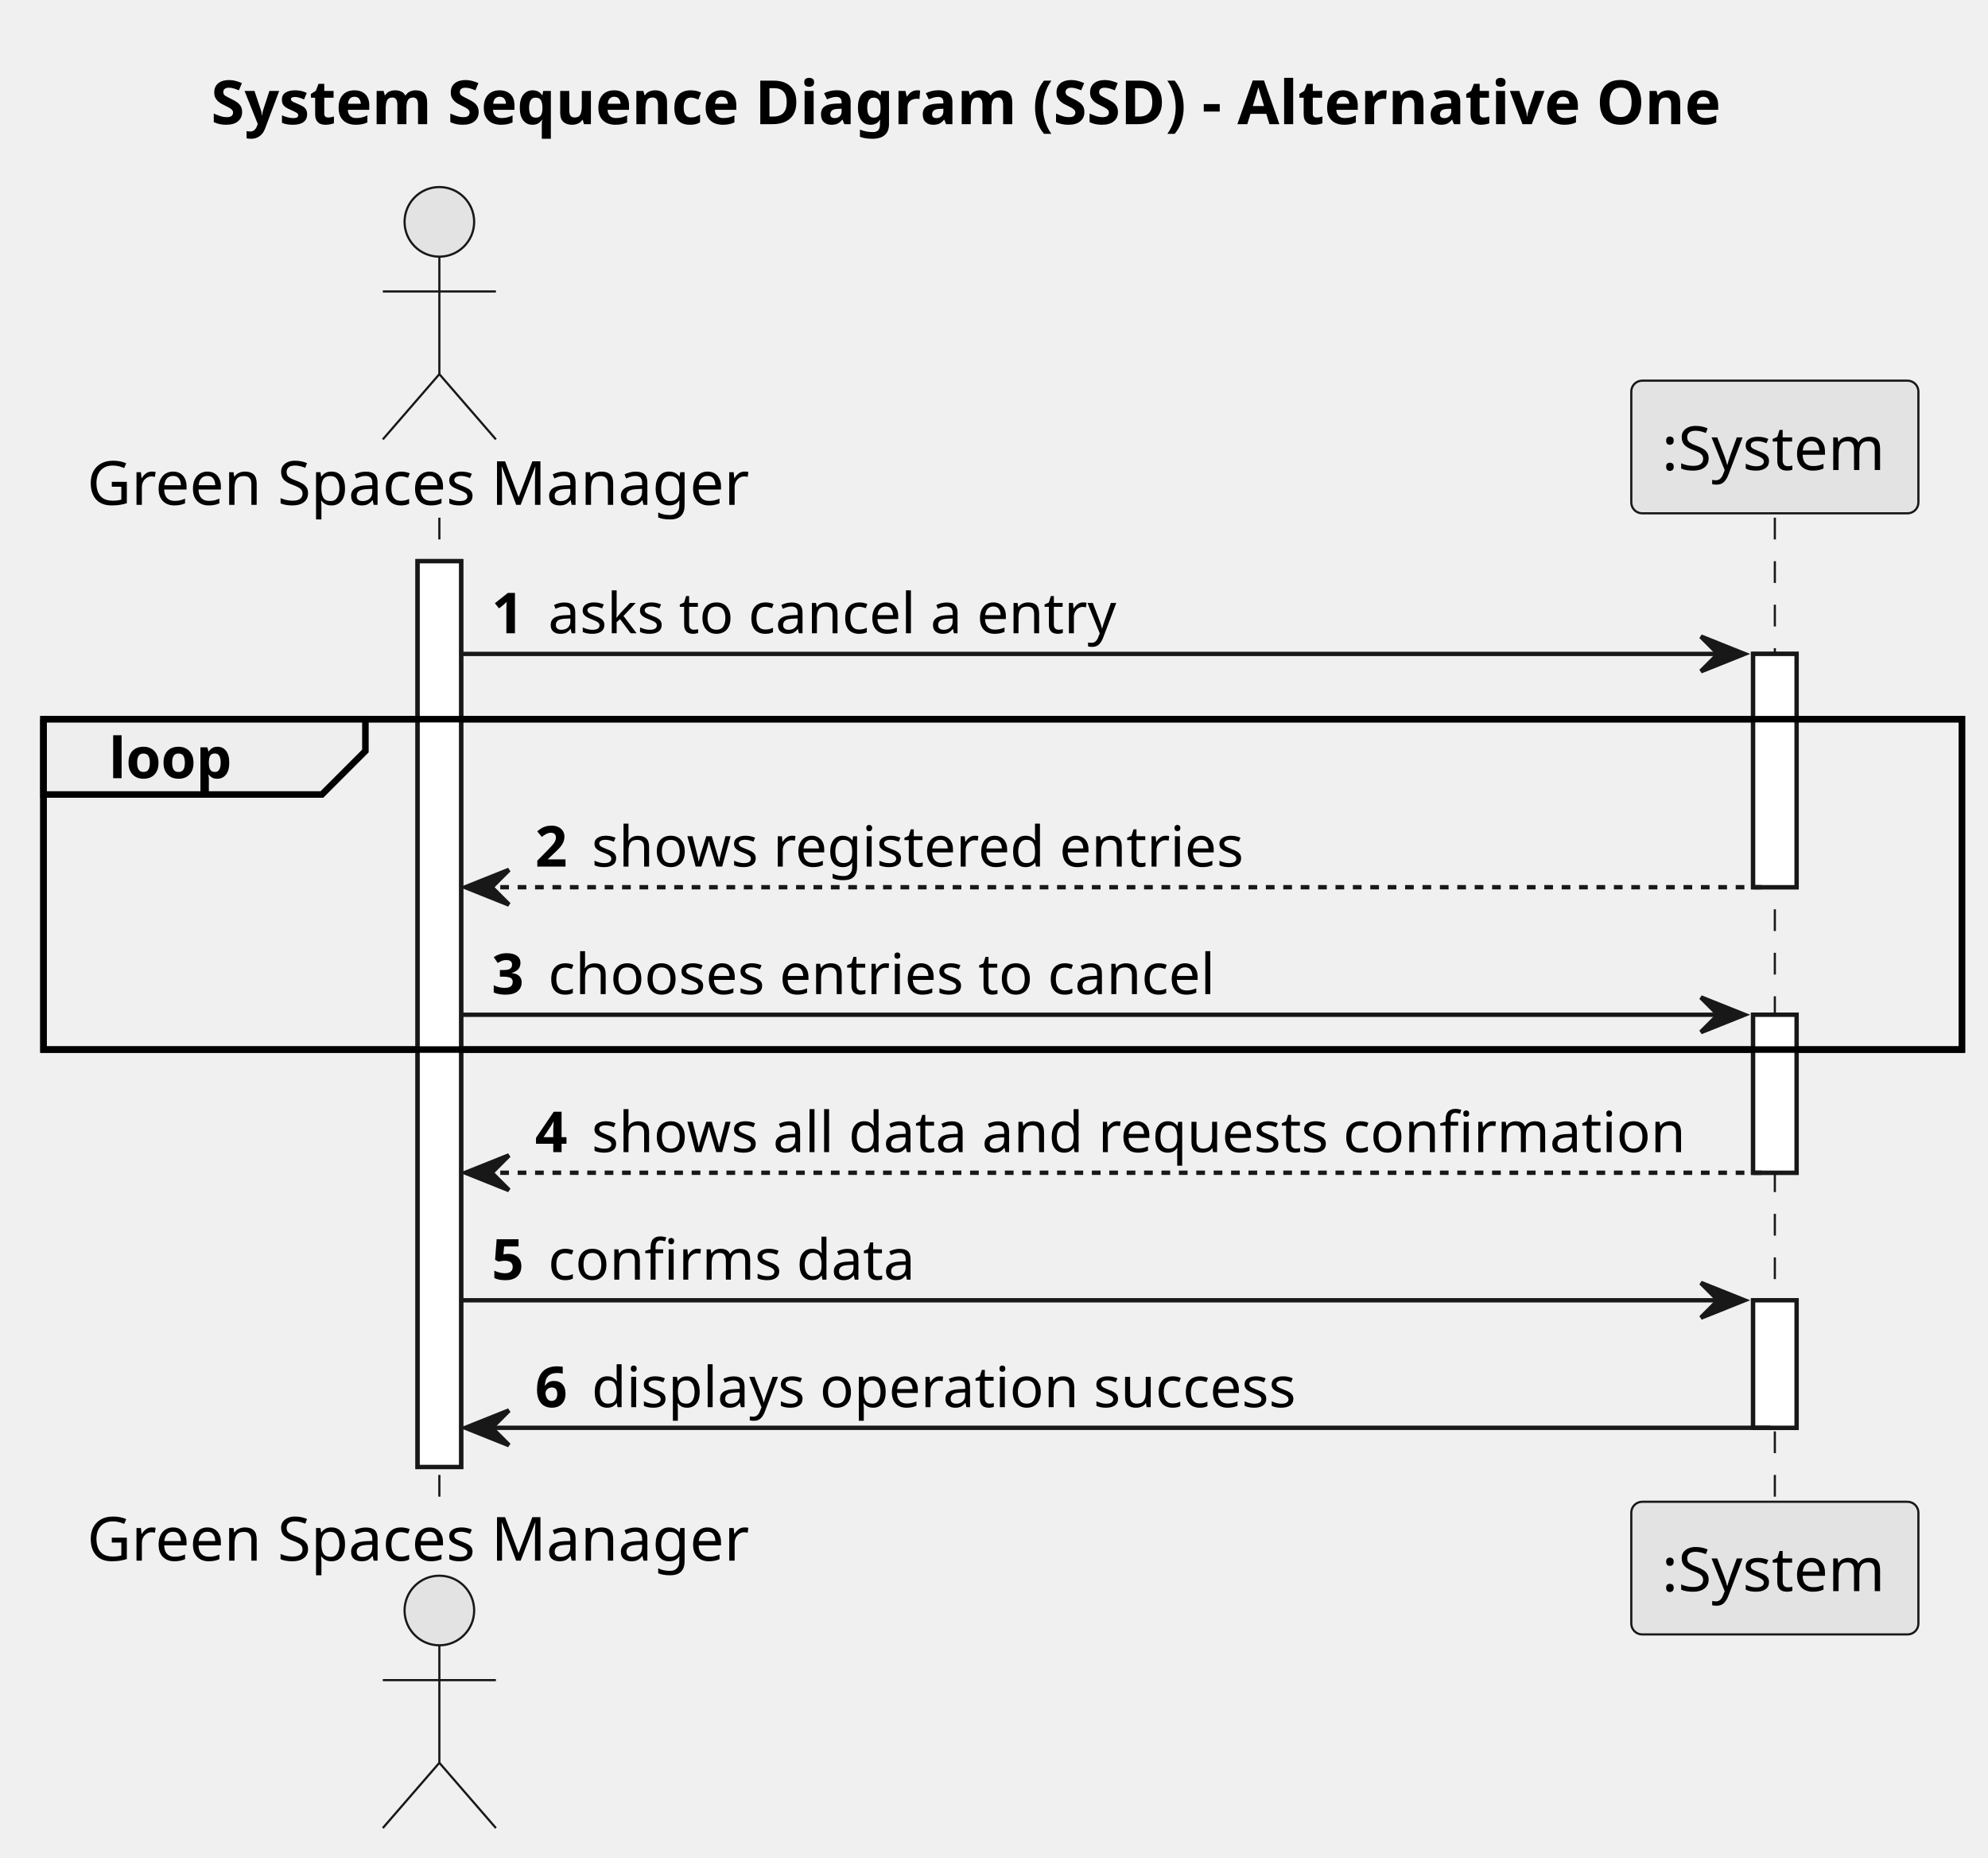
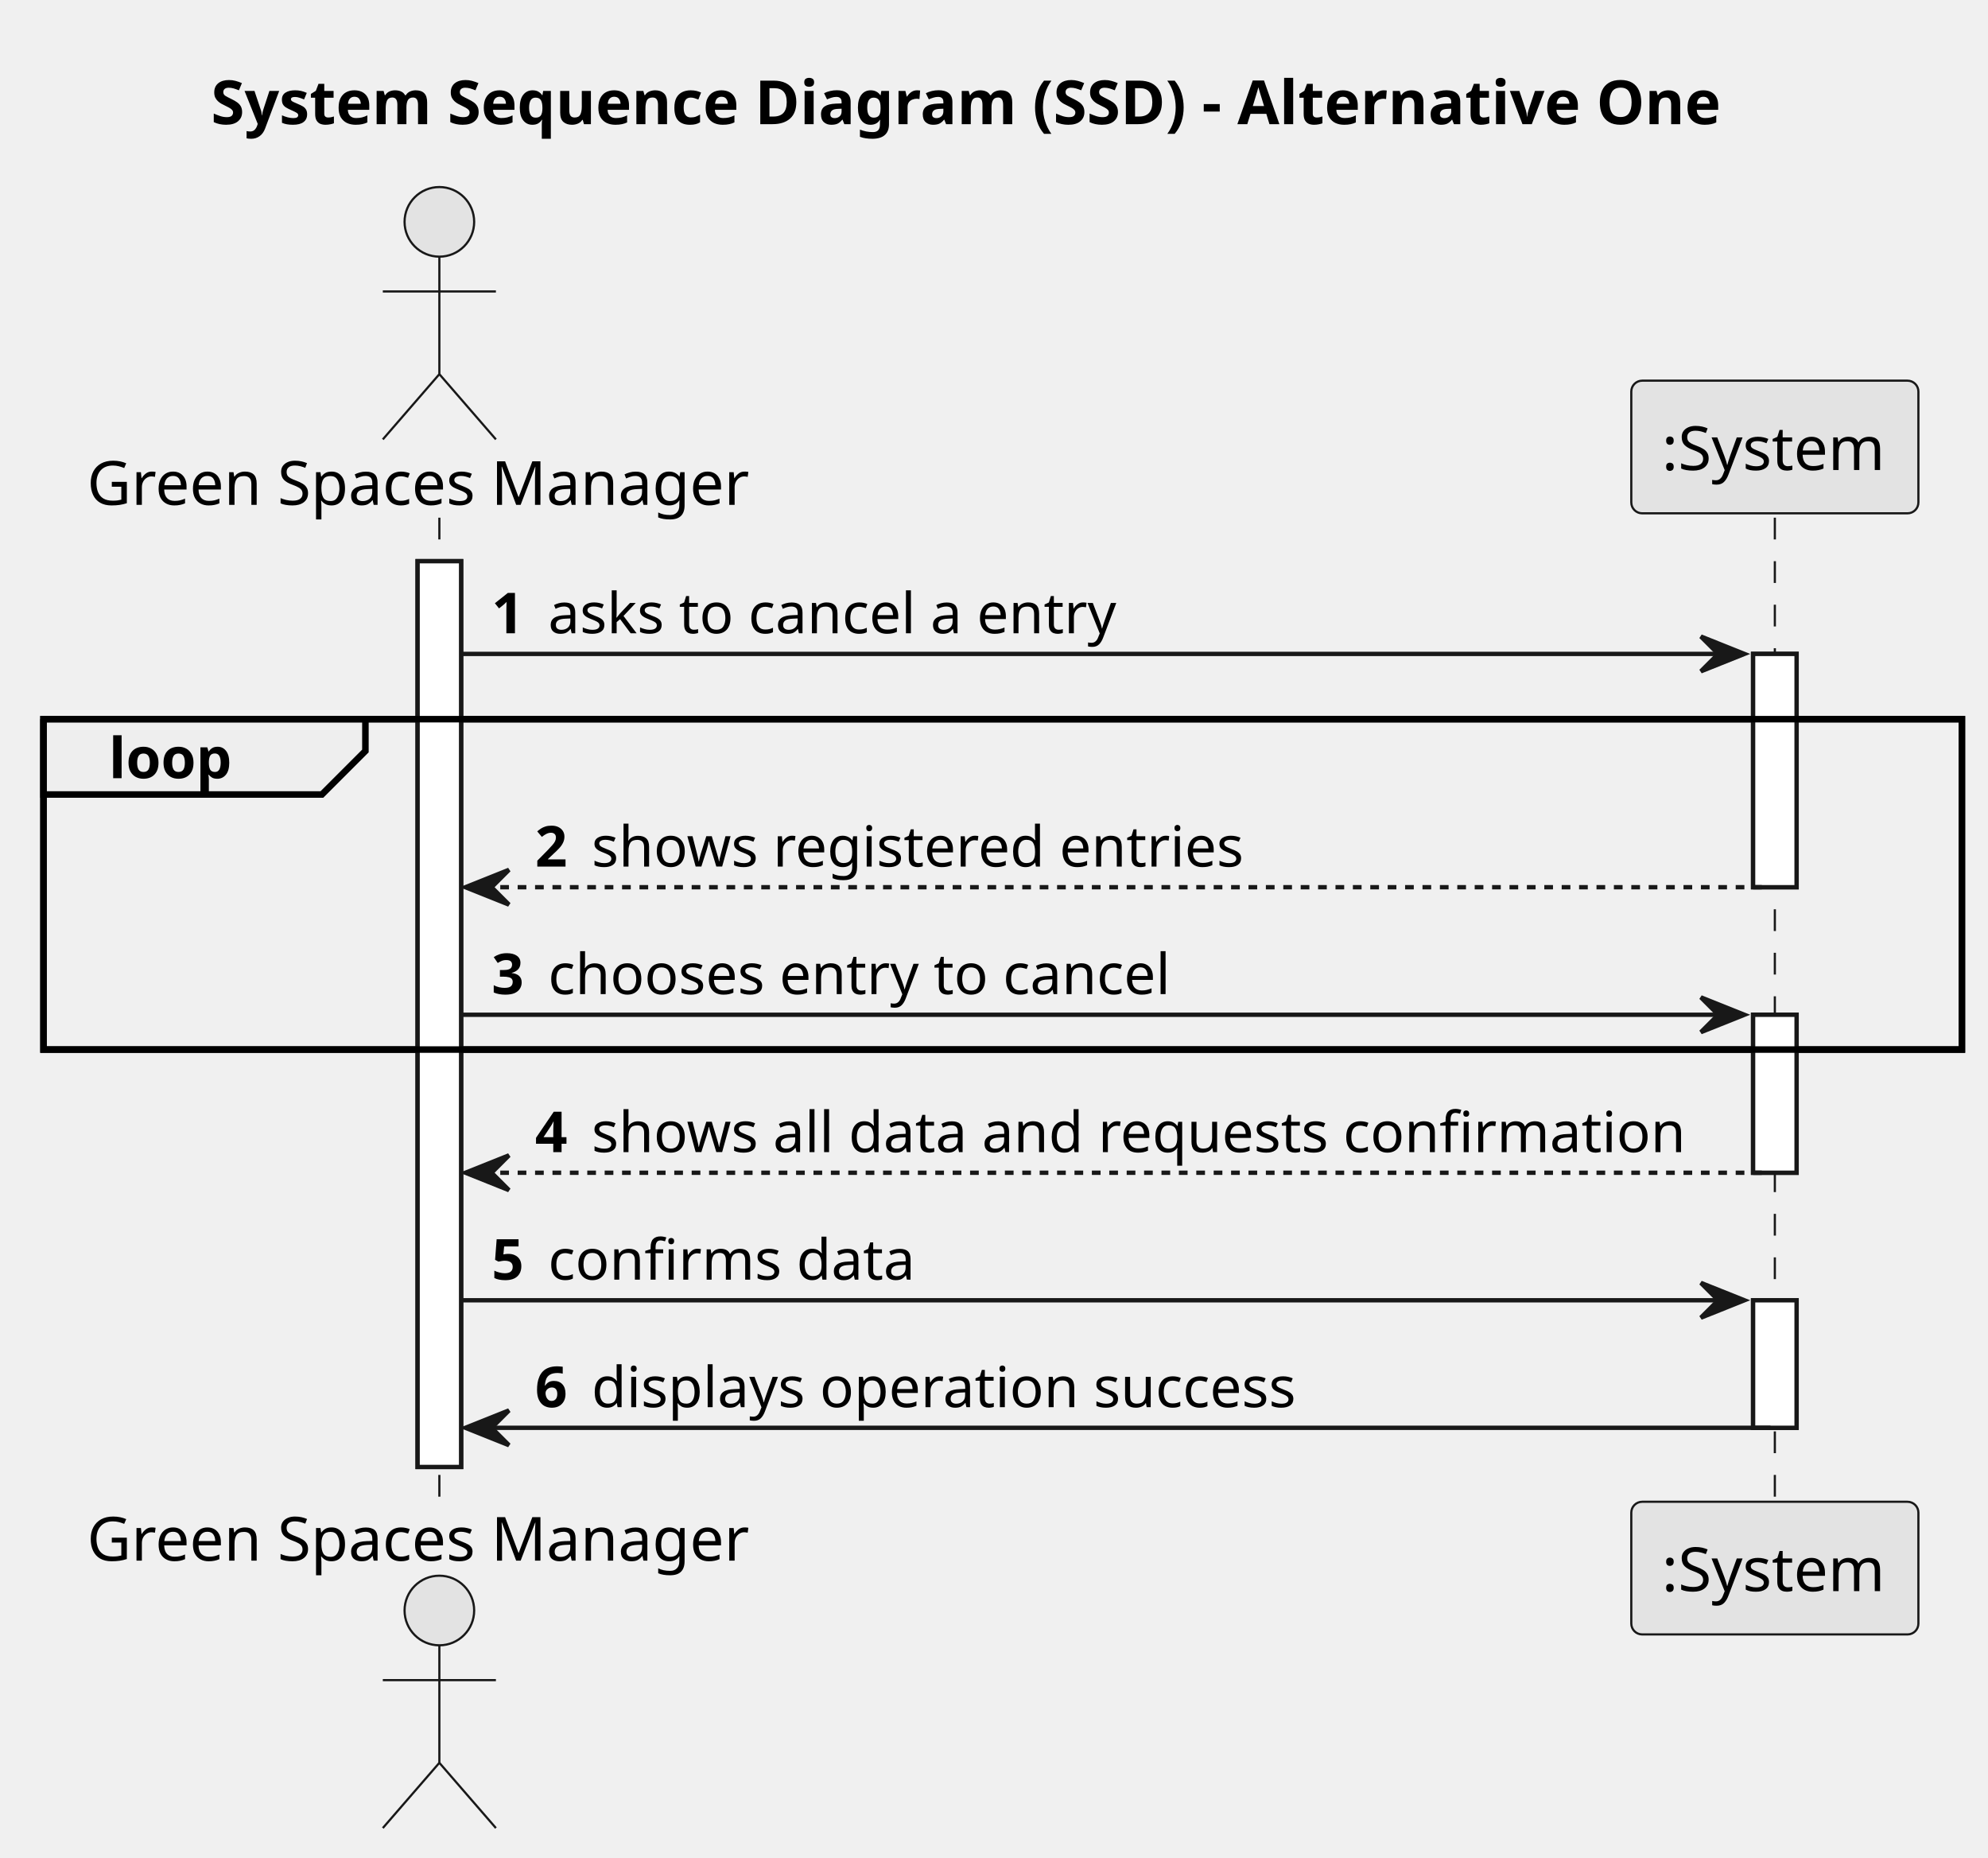
<svg xmlns="http://www.w3.org/2000/svg" contentStyleType="text/css" height="427px" preserveAspectRatio="none" style="width:457px;height:427px;background:#FFFFFF;" version="1.1" viewBox="0 0 457 427" width="457px" zoomAndPan="magnify">
  <defs />
  <g>
    <text fill="#000000" font-family="sans-serif" font-size="14" font-weight="bold" lengthAdjust="spacing" textLength="363" x="48.5" y="28.535">System Sequence Diagram (SSD) - Alternative One</text>
    <rect fill="#FFFFFF" height="208.174" style="stroke:#181818;stroke-width:1.0;" width="10" x="96" y="128.977" />
    <rect fill="#FFFFFF" height="53.621" style="stroke:#181818;stroke-width:1.0;" width="10" x="403" y="150.287" />
    <rect fill="#FFFFFF" height="36.31" style="stroke:#181818;stroke-width:1.0;" width="10" x="403" y="233.219" />
    <rect fill="#FFFFFF" height="29.311" style="stroke:#181818;stroke-width:1.0;" width="10" x="403" y="298.84" />
    <rect fill="none" height="75.932" style="stroke:#000000;stroke-width:1.5;" width="441" x="10" y="165.287" />
    <line style="stroke:#181818;stroke-width:0.5;stroke-dasharray:5.0,5.0;" x1="101" x2="101" y1="118.977" y2="346.15" />
    <line style="stroke:#181818;stroke-width:0.5;stroke-dasharray:5.0,5.0;" x1="408" x2="408" y1="118.977" y2="346.15" />
    <text fill="#000000" font-family="sans-serif" font-size="14" lengthAdjust="spacing" textLength="156" x="20" y="116.023">Green Spaces Manager</text>
    <ellipse cx="101" cy="50.988" fill="#E3E3E3" rx="8" ry="8" style="stroke:#181818;stroke-width:0.5;" />
    <path d="M101,58.988 L101,85.988 M88,66.988 L114,66.988 M101,85.988 L88,100.988 M101,85.988 L114,100.988 " fill="none" style="stroke:#181818;stroke-width:0.5;" />
    <text fill="#000000" font-family="sans-serif" font-size="14" lengthAdjust="spacing" textLength="156" x="20" y="358.685">Green Spaces Manager</text>
    <ellipse cx="101" cy="370.139" fill="#E3E3E3" rx="8" ry="8" style="stroke:#181818;stroke-width:0.5;" />
    <path d="M101,378.139 L101,405.139 M88,386.139 L114,386.139 M101,405.139 L88,420.139 M101,405.139 L114,420.139 " fill="none" style="stroke:#181818;stroke-width:0.5;" />
    <rect fill="#E3E3E3" height="30.488" rx="2.5" ry="2.5" style="stroke:#181818;stroke-width:0.5;" width="66" x="375" y="87.488" />
    <text fill="#000000" font-family="sans-serif" font-size="14" lengthAdjust="spacing" textLength="52" x="382" y="108.023">:System</text>
    <rect fill="#E3E3E3" height="30.488" rx="2.5" ry="2.5" style="stroke:#181818;stroke-width:0.5;" width="66" x="375" y="345.15" />
    <text fill="#000000" font-family="sans-serif" font-size="14" lengthAdjust="spacing" textLength="52" x="382" y="365.685">:System</text>
    <rect fill="#FFFFFF" height="208.174" style="stroke:#181818;stroke-width:1.0;" width="10" x="96" y="128.977" />
    <rect fill="#FFFFFF" height="53.621" style="stroke:#181818;stroke-width:1.0;" width="10" x="403" y="150.287" />
    <rect fill="#FFFFFF" height="36.31" style="stroke:#181818;stroke-width:1.0;" width="10" x="403" y="233.219" />
    <rect fill="#FFFFFF" height="29.311" style="stroke:#181818;stroke-width:1.0;" width="10" x="403" y="298.84" />
    <polygon fill="#181818" points="391,146.287,401,150.287,391,154.287,395,150.287" style="stroke:#181818;stroke-width:1.0;" />
    <line style="stroke:#181818;stroke-width:1.0;" x1="106" x2="397" y1="150.287" y2="150.287" />
    <text fill="#000000" font-family="sans-serif" font-size="13" font-weight="bold" lengthAdjust="spacing" textLength="9" x="113" y="145.545">1</text>
    <text fill="#000000" font-family="sans-serif" font-size="13" lengthAdjust="spacing" textLength="137" x="126" y="145.545">asks to cancel a entry</text>
    <path d="M10,165.287 L84,165.287 L84,172.598 L74,182.598 L10,182.598 L10,165.287 " fill="#EEEEEE" style="stroke:#000000;stroke-width:1.5;" />
    <rect fill="none" height="75.932" style="stroke:#000000;stroke-width:1.5;" width="441" x="10" y="165.287" />
    <text fill="#000000" font-family="sans-serif" font-size="13" font-weight="bold" lengthAdjust="spacing" textLength="29" x="25" y="178.856">loop</text>
    <polygon fill="#181818" points="117,199.908,107,203.908,117,207.908,113,203.908" style="stroke:#181818;stroke-width:1.0;" />
    <line style="stroke:#181818;stroke-width:1.0;stroke-dasharray:2.0,2.0;" x1="111" x2="407" y1="203.908" y2="203.908" />
    <text fill="#000000" font-family="sans-serif" font-size="13" font-weight="bold" lengthAdjust="spacing" textLength="9" x="123" y="199.166">2</text>
    <text fill="#000000" font-family="sans-serif" font-size="13" lengthAdjust="spacing" textLength="154" x="136" y="199.166">shows registered entries</text>
    <polygon fill="#181818" points="391,229.219,401,233.219,391,237.219,395,233.219" style="stroke:#181818;stroke-width:1.0;" />
    <line style="stroke:#181818;stroke-width:1.0;" x1="106" x2="397" y1="233.219" y2="233.219" />
    <text fill="#000000" font-family="sans-serif" font-size="13" font-weight="bold" lengthAdjust="spacing" textLength="9" x="113" y="228.477">3</text>
-     <text fill="#000000" font-family="sans-serif" font-size="13" lengthAdjust="spacing" textLength="160" x="126" y="228.477">chooses entries to cancel</text>
+     <text fill="#000000" font-family="sans-serif" font-size="13" lengthAdjust="spacing" textLength="149" x="126" y="228.477">chooses entry to cancel</text>
    <polygon fill="#181818" points="117,265.529,107,269.529,117,273.529,113,269.529" style="stroke:#181818;stroke-width:1.0;" />
    <line style="stroke:#181818;stroke-width:1.0;stroke-dasharray:2.0,2.0;" x1="111" x2="407" y1="269.529" y2="269.529" />
    <text fill="#000000" font-family="sans-serif" font-size="13" font-weight="bold" lengthAdjust="spacing" textLength="9" x="123" y="264.787">4</text>
    <text fill="#000000" font-family="sans-serif" font-size="13" lengthAdjust="spacing" textLength="260" x="136" y="264.787">shows all data and requests confirmation</text>
    <polygon fill="#181818" points="391,294.84,401,298.84,391,302.84,395,298.84" style="stroke:#181818;stroke-width:1.0;" />
    <line style="stroke:#181818;stroke-width:1.0;" x1="106" x2="397" y1="298.84" y2="298.84" />
    <text fill="#000000" font-family="sans-serif" font-size="13" font-weight="bold" lengthAdjust="spacing" textLength="9" x="113" y="294.098">5</text>
    <text fill="#000000" font-family="sans-serif" font-size="13" lengthAdjust="spacing" textLength="87" x="126" y="294.098">confirms data</text>
    <polygon fill="#181818" points="117,324.15,107,328.15,117,332.15,113,328.15" style="stroke:#181818;stroke-width:1.0;" />
    <line style="stroke:#181818;stroke-width:1.0;" x1="111" x2="407" y1="328.15" y2="328.15" />
    <text fill="#000000" font-family="sans-serif" font-size="13" font-weight="bold" lengthAdjust="spacing" textLength="9" x="123" y="323.408">6</text>
    <text fill="#000000" font-family="sans-serif" font-size="13" lengthAdjust="spacing" textLength="170" x="136" y="323.408">displays operation success</text>
  </g>
</svg>
